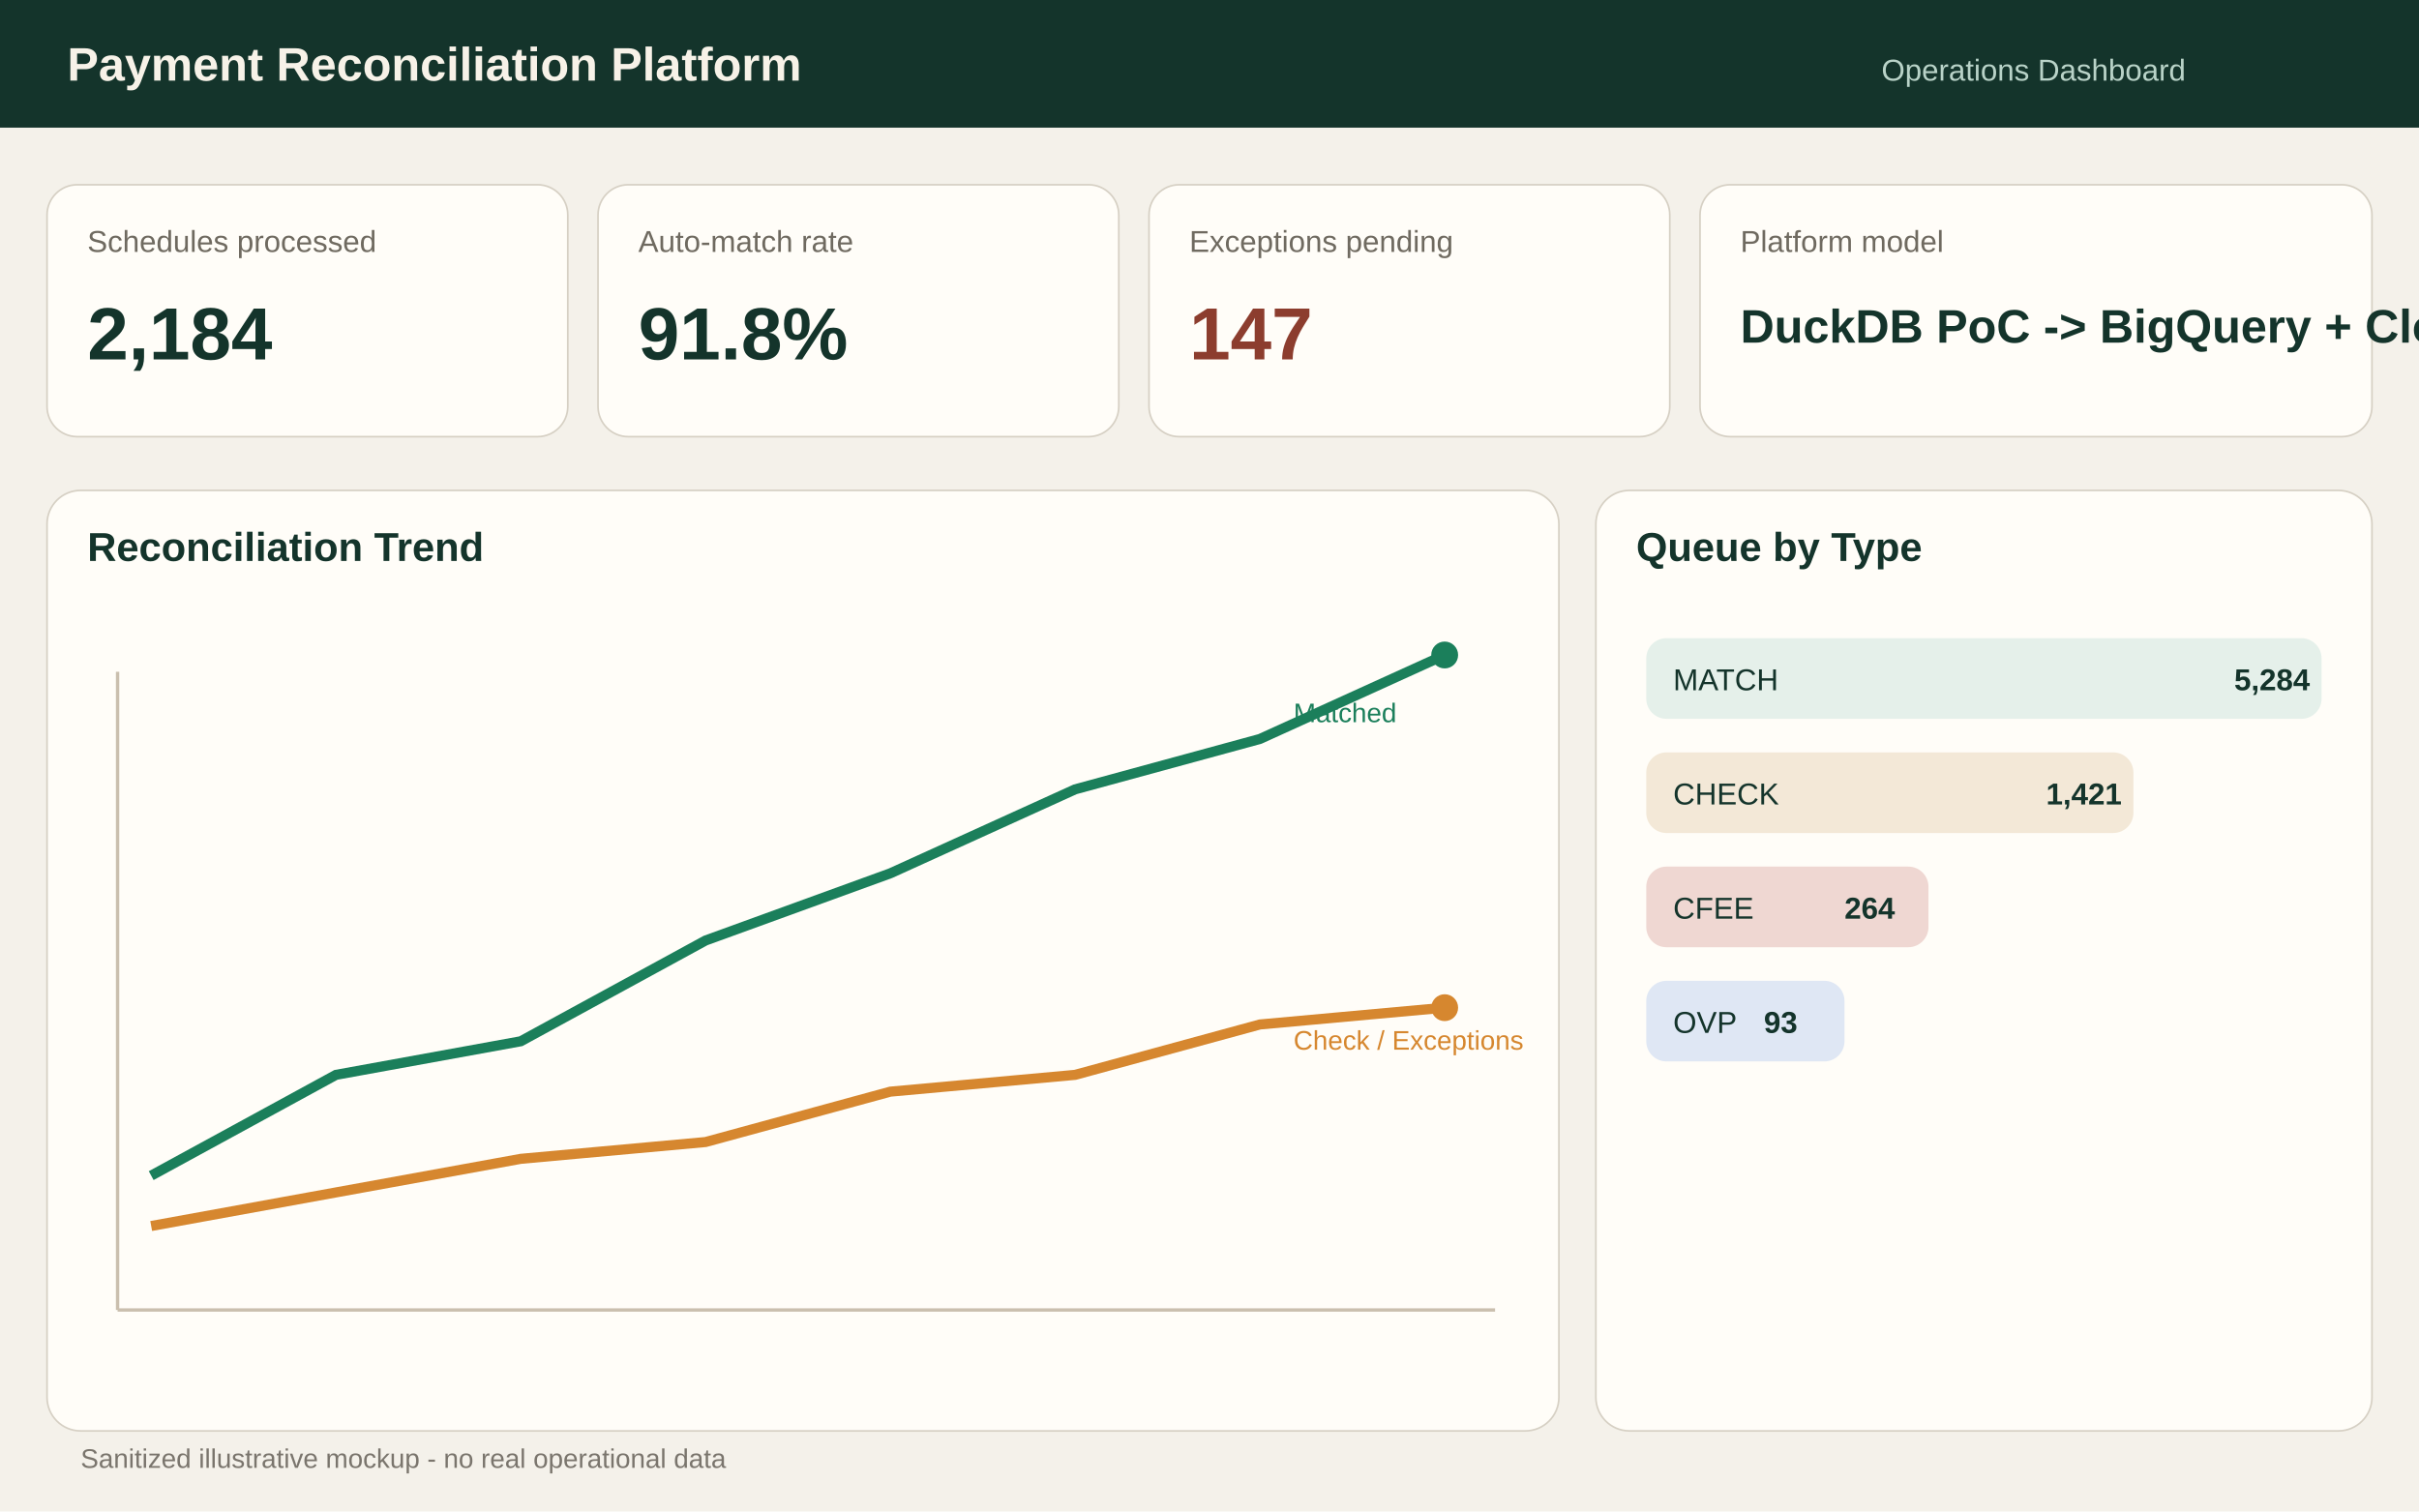
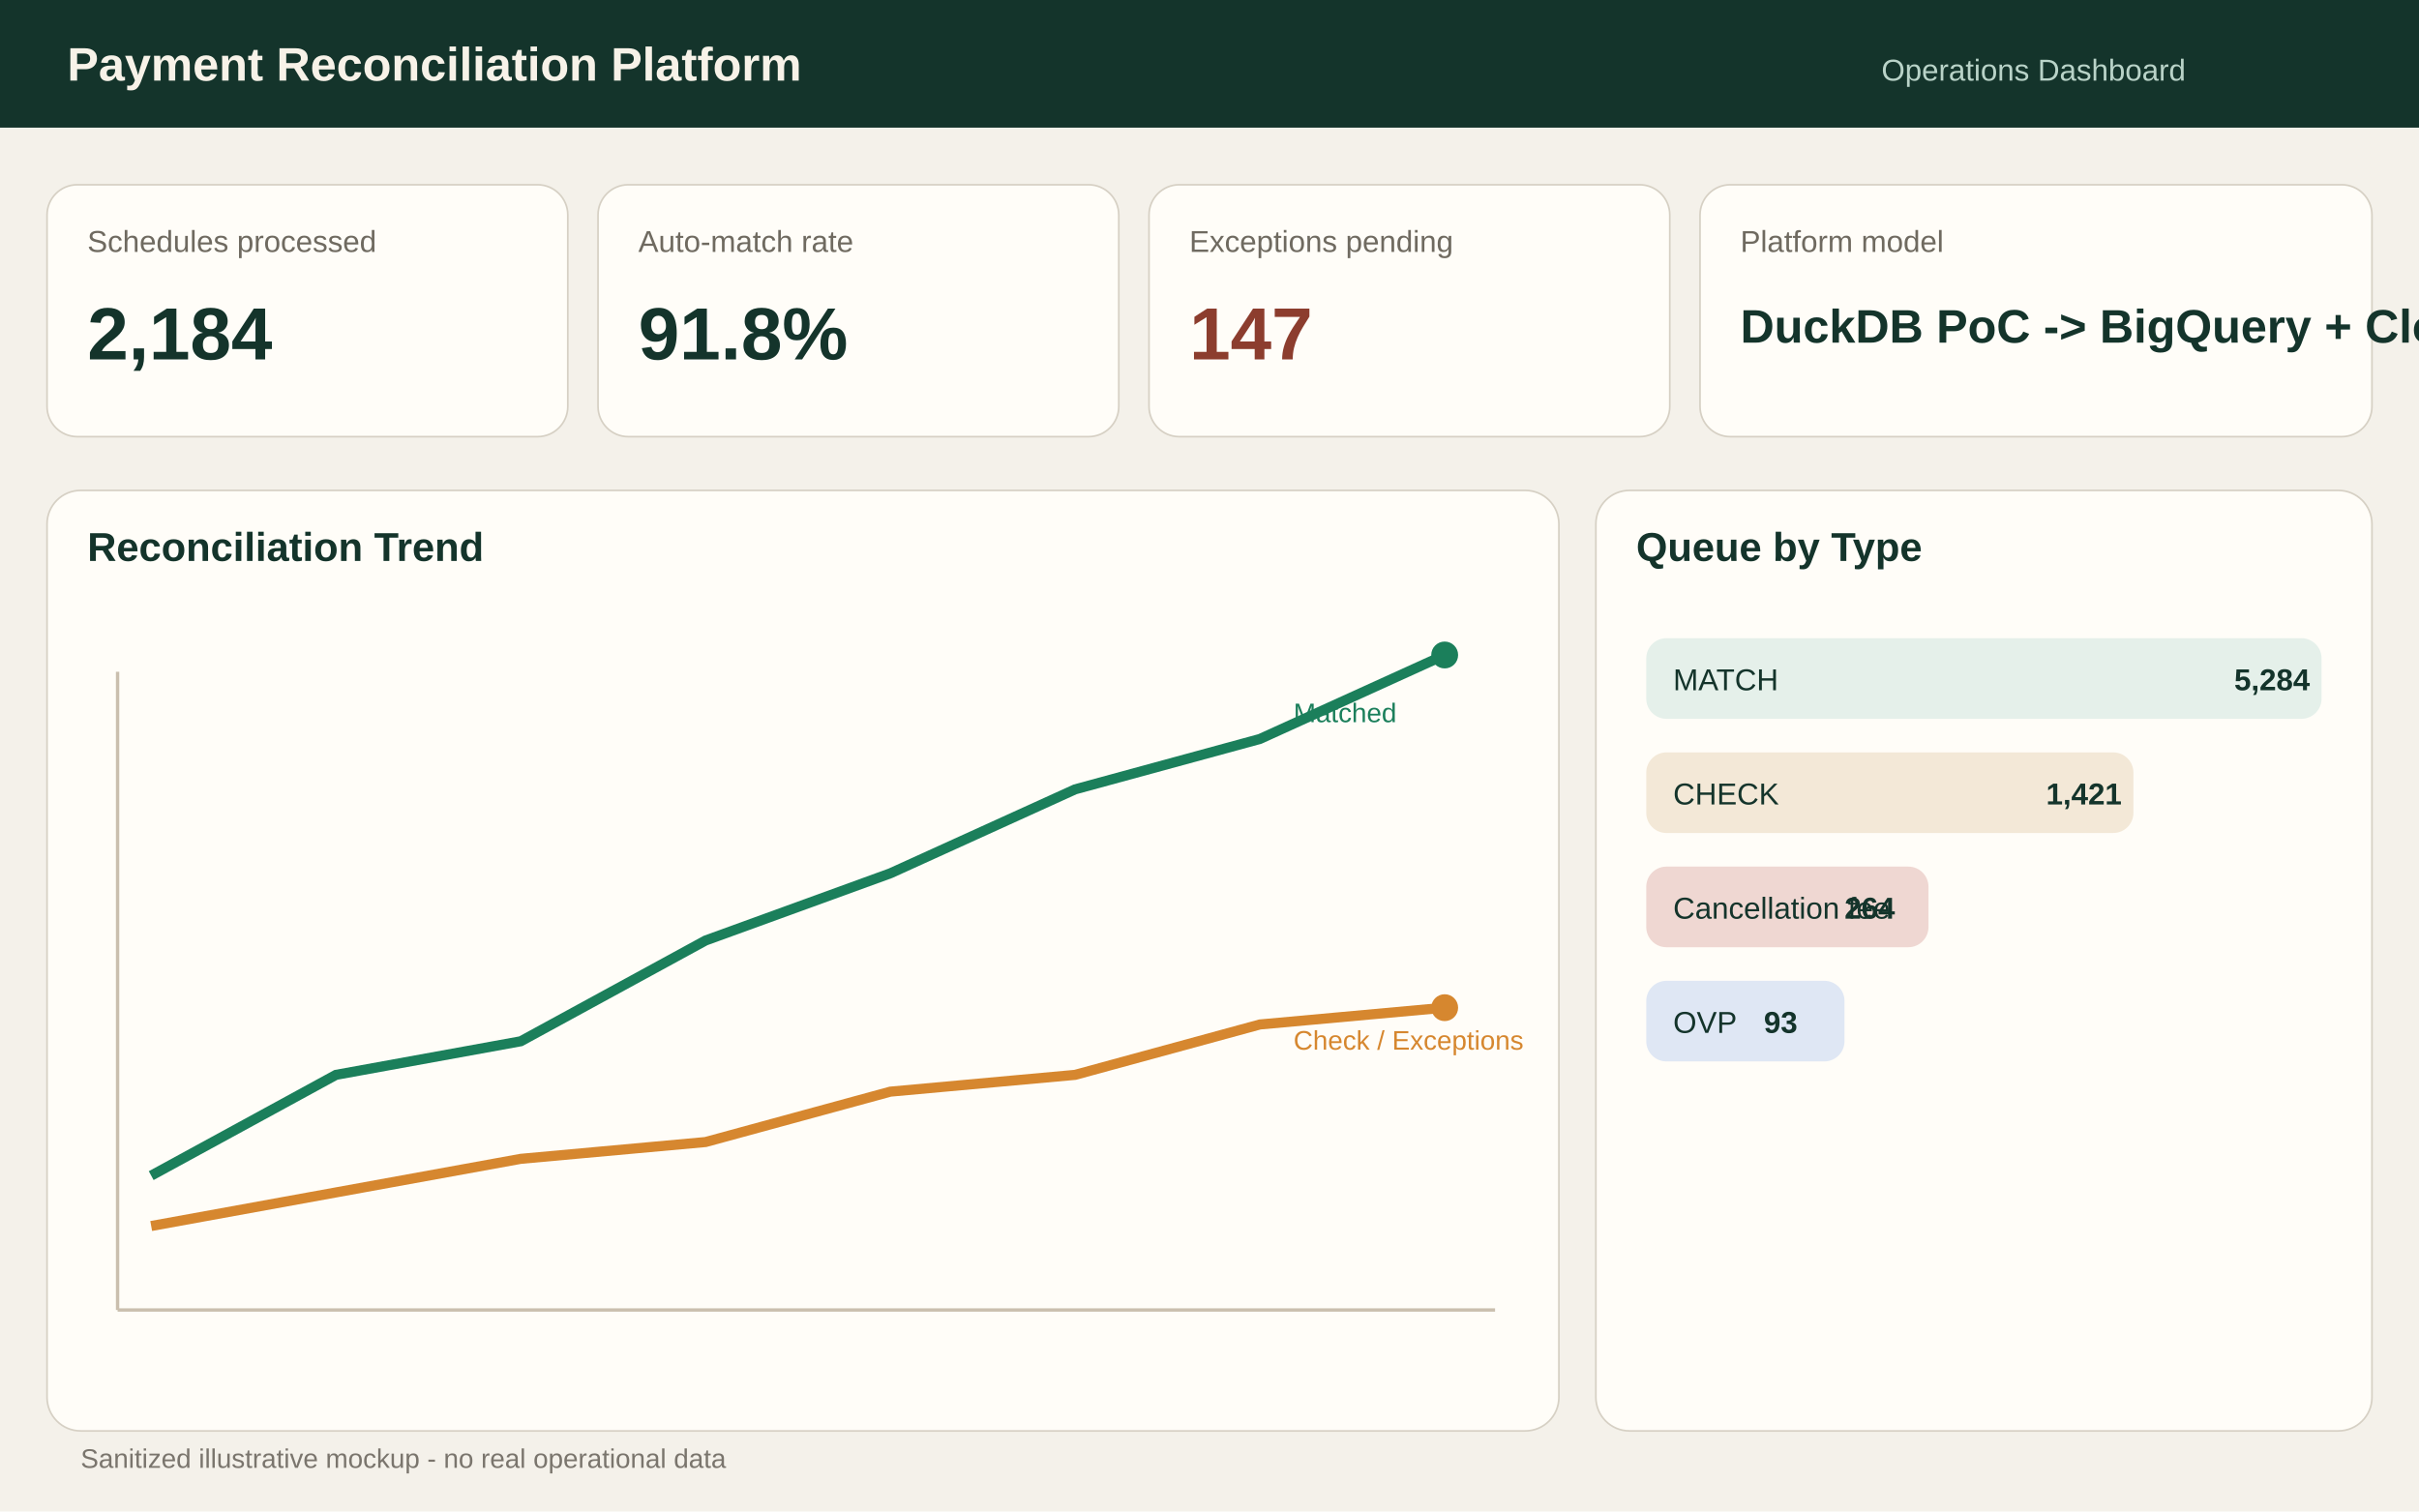
<svg xmlns="http://www.w3.org/2000/svg" width="1440" height="900" viewBox="0 0 1440 900">
  <rect width="1440" height="900" fill="#f4f1ea" />
  <rect x="0" y="0" width="1440" height="76" fill="#14342b" />
  <text x="40" y="48" font-family="Segoe UI, Arial, sans-serif" font-size="28" font-weight="700" fill="#f7f2e8">Payment Reconciliation Platform</text>
  <text x="1120" y="48" font-family="Segoe UI, Arial, sans-serif" font-size="18" fill="#b9d3c8">Operations Dashboard</text>
  <rect x="28" y="110" width="310" height="150" rx="18" fill="#fffdf8" stroke="#d6d0c4" />
  <rect x="356" y="110" width="310" height="150" rx="18" fill="#fffdf8" stroke="#d6d0c4" />
  <rect x="684" y="110" width="310" height="150" rx="18" fill="#fffdf8" stroke="#d6d0c4" />
  <rect x="1012" y="110" width="400" height="150" rx="18" fill="#fffdf8" stroke="#d6d0c4" />
  <text x="52" y="150" font-family="Segoe UI, Arial, sans-serif" font-size="18" fill="#6f6a60">Schedules processed</text>
  <text x="52" y="214" font-family="Segoe UI, Arial, sans-serif" font-size="44" font-weight="700" fill="#14342b">2,184</text>
  <text x="380" y="150" font-family="Segoe UI, Arial, sans-serif" font-size="18" fill="#6f6a60">Auto-match rate</text>
  <text x="380" y="214" font-family="Segoe UI, Arial, sans-serif" font-size="44" font-weight="700" fill="#14342b">91.8%</text>
  <text x="708" y="150" font-family="Segoe UI, Arial, sans-serif" font-size="18" fill="#6f6a60">Exceptions pending</text>
  <text x="708" y="214" font-family="Segoe UI, Arial, sans-serif" font-size="44" font-weight="700" fill="#8c3d2e">147</text>
  <text x="1036" y="150" font-family="Segoe UI, Arial, sans-serif" font-size="18" fill="#6f6a60">Platform model</text>
  <text x="1036" y="204" font-family="Segoe UI, Arial, sans-serif" font-size="28" font-weight="700" fill="#14342b">DuckDB PoC -&gt; BigQuery + Cloud Run</text>
  <rect x="28" y="292" width="900" height="560" rx="20" fill="#fffdf8" stroke="#d6d0c4" />
  <rect x="950" y="292" width="462" height="560" rx="20" fill="#fffdf8" stroke="#d6d0c4" />
  <text x="52" y="334" font-family="Segoe UI, Arial, sans-serif" font-size="24" font-weight="700" fill="#14342b">Reconciliation Trend</text>
  <text x="974" y="334" font-family="Segoe UI, Arial, sans-serif" font-size="24" font-weight="700" fill="#14342b">Queue by Type</text>
  <line x1="70" y1="780" x2="890" y2="780" stroke="#cabfae" stroke-width="2" />
  <line x1="70" y1="400" x2="70" y2="780" stroke="#cabfae" stroke-width="2" />
  <polyline fill="none" stroke="#1b7f5b" stroke-width="6" points="90,700 200,640 310,620 420,560 530,520 640,470 750,440 860,390" />
  <polyline fill="none" stroke="#d6872f" stroke-width="6" points="90,730 200,710 310,690 420,680 530,650 640,640 750,610 860,600" />
  <circle cx="860" cy="390" r="8" fill="#1b7f5b" />
  <circle cx="860" cy="600" r="8" fill="#d6872f" />
  <text x="770" y="430" font-family="Segoe UI, Arial, sans-serif" font-size="16" fill="#1b7f5b">Matched</text>
  <text x="770" y="625" font-family="Segoe UI, Arial, sans-serif" font-size="16" fill="#d6872f">Check / Exceptions</text>
  <rect x="980" y="380" width="402" height="48" rx="12" fill="#e5f0ea" />
  <rect x="980" y="448" width="290" height="48" rx="12" fill="#f3e8d7" />
  <rect x="980" y="516" width="168" height="48" rx="12" fill="#efd7d2" />
  <rect x="980" y="584" width="118" height="48" rx="12" fill="#dfe7f4" />
  <text x="996" y="411" font-family="Segoe UI, Arial, sans-serif" font-size="18" fill="#14342b">MATCH</text>
  <text x="1330" y="411" font-family="Segoe UI, Arial, sans-serif" font-size="18" font-weight="700" fill="#14342b">5,284</text>
  <text x="996" y="479" font-family="Segoe UI, Arial, sans-serif" font-size="18" fill="#14342b">CHECK</text>
  <text x="1218" y="479" font-family="Segoe UI, Arial, sans-serif" font-size="18" font-weight="700" fill="#14342b">1,421</text>
-   <text x="996" y="547" font-family="Segoe UI, Arial, sans-serif" font-size="18" fill="#14342b">CFEE</text>
+   <text x="996" y="547" font-family="Segoe UI, Arial, sans-serif" font-size="18" fill="#14342b">Cancellation fee</text>
  <text x="1098" y="547" font-family="Segoe UI, Arial, sans-serif" font-size="18" font-weight="700" fill="#14342b">264</text>
  <text x="996" y="615" font-family="Segoe UI, Arial, sans-serif" font-size="18" fill="#14342b">OVP</text>
  <text x="1050" y="615" font-family="Segoe UI, Arial, sans-serif" font-size="18" font-weight="700" fill="#14342b">93</text>
  <text x="48" y="874" font-family="Segoe UI, Arial, sans-serif" font-size="16" fill="#7a756d">Sanitized illustrative mockup - no real operational data</text>
</svg>
